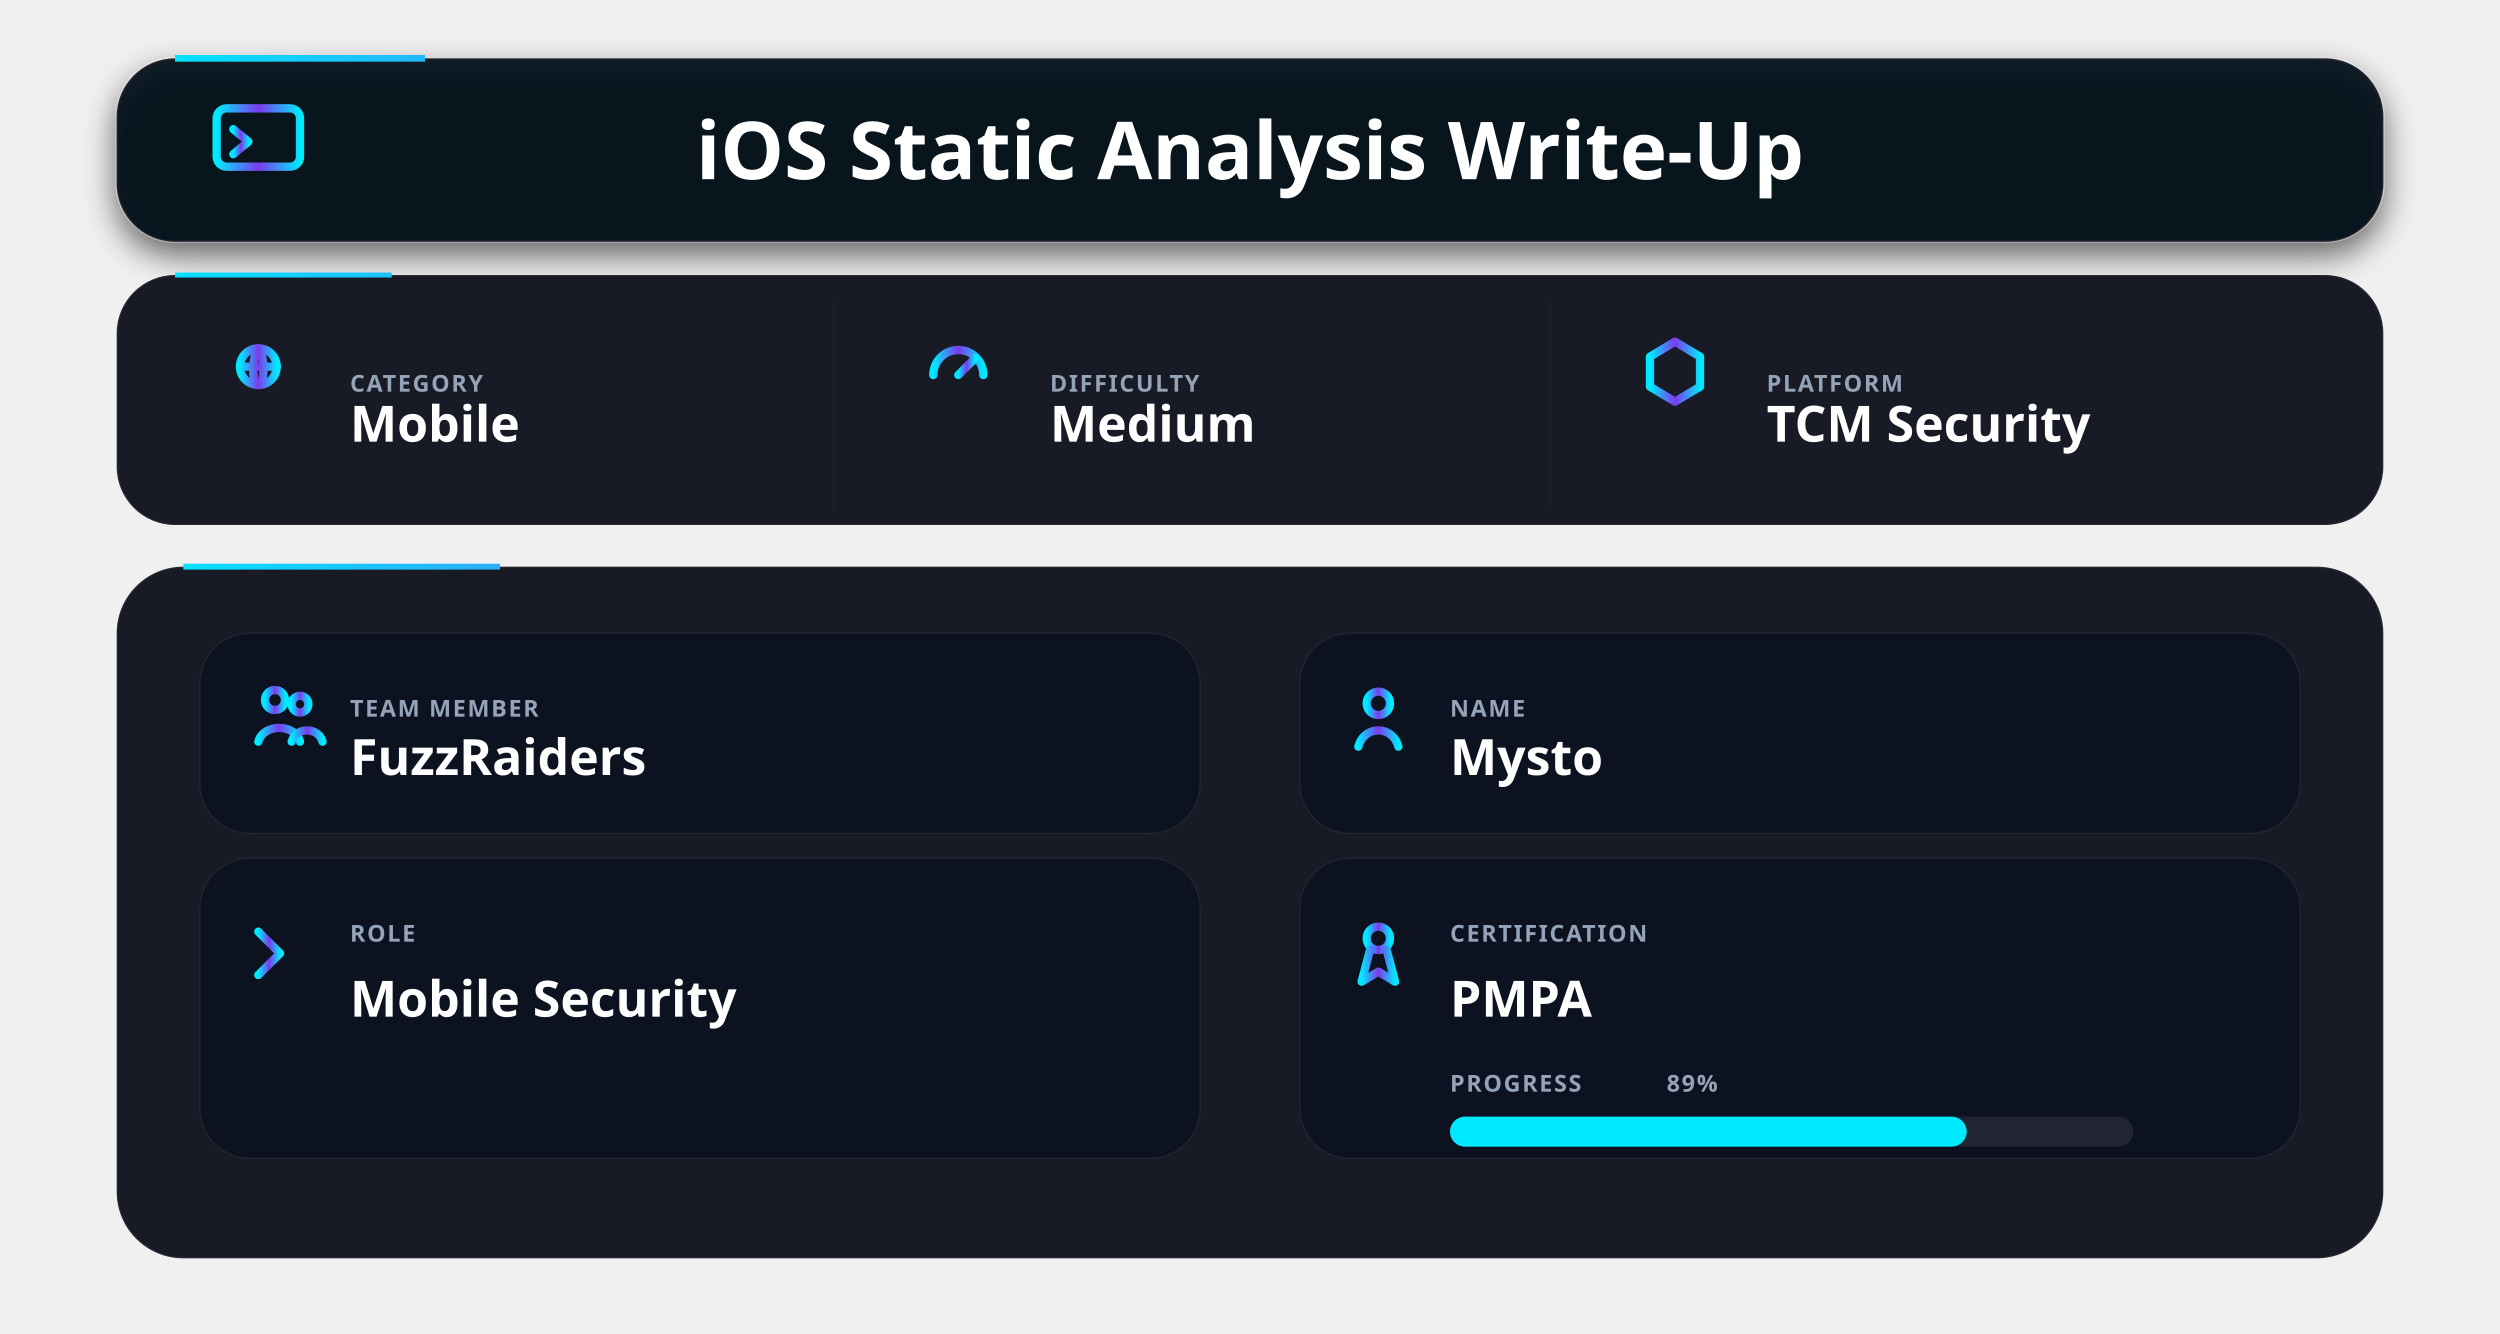
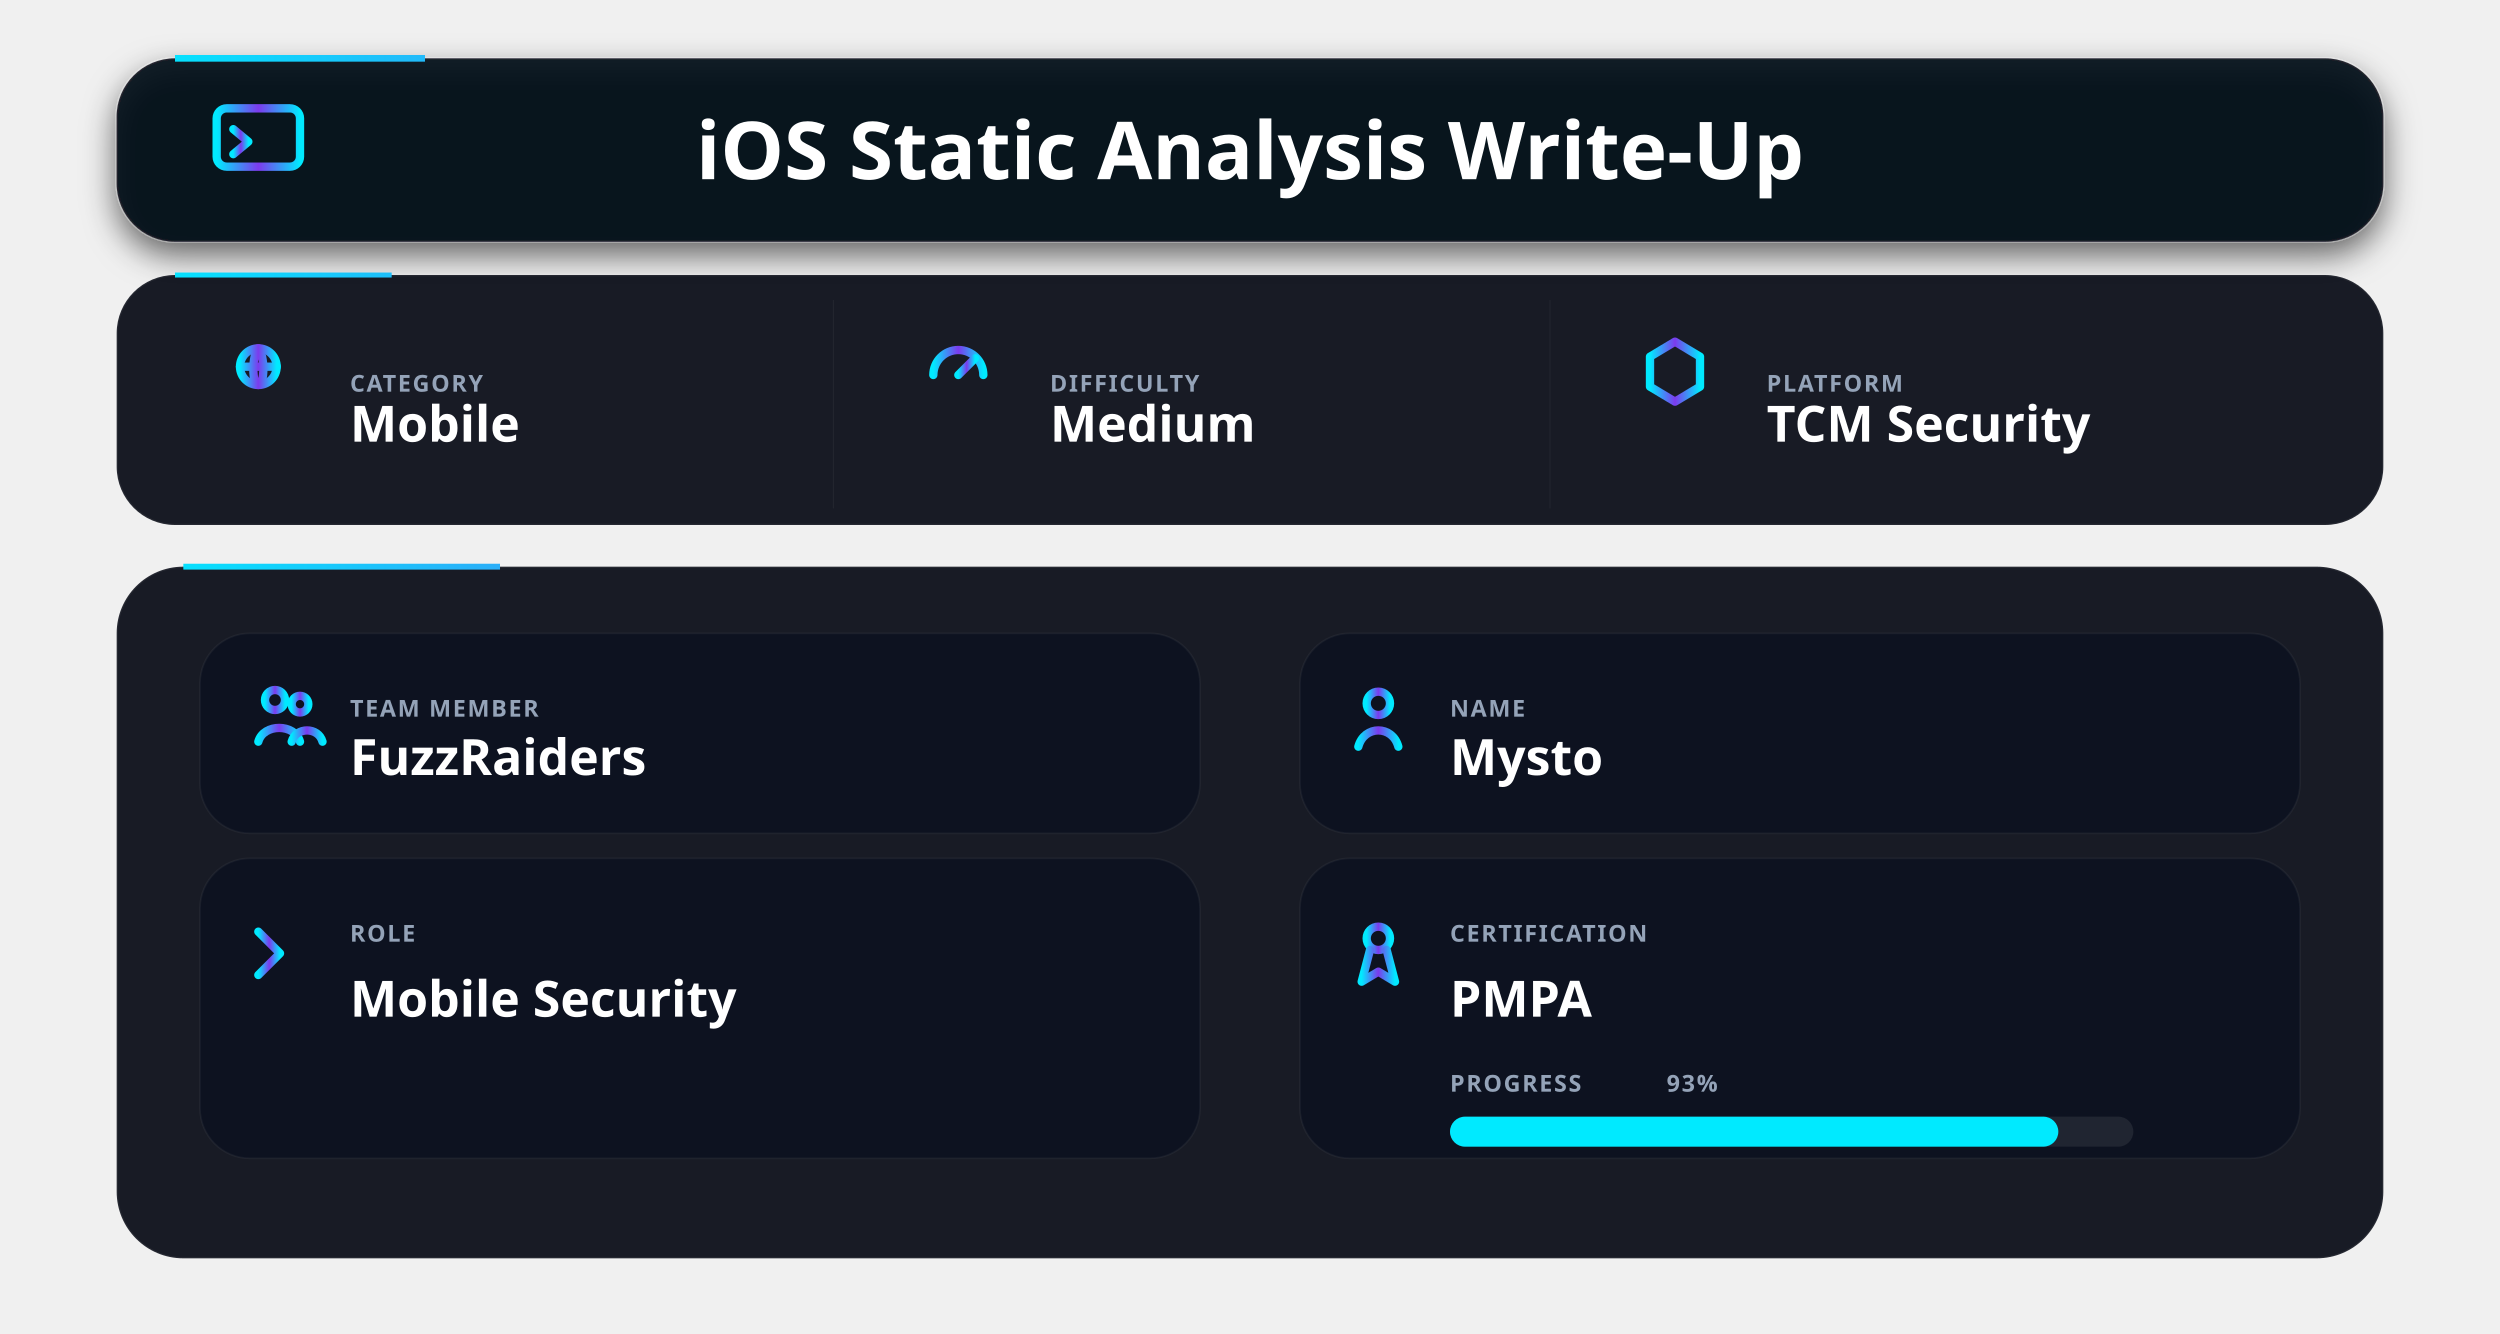
<svg xmlns="http://www.w3.org/2000/svg" width="3000" height="1600" viewBox="0 0 3000 1600">
  <defs>
    <linearGradient id="accent" x1="0" y1="0" x2="1" y2="0">
      <stop offset="0%" stop-color="#00eaff" />
      <stop offset="50%" stop-color="#7c3aed" />
      <stop offset="100%" stop-color="#00eaff" />
      <animate attributeName="x1" values="0;1;0" dur="7s" repeatCount="indefinite" />
      <animate attributeName="x2" values="1;0;1" dur="7s" repeatCount="indefinite" />
    </linearGradient>
    <linearGradient id="progressGrad" x1="-600" y1="0" x2="600" y2="0" gradientUnits="userSpaceOnUse">
      <stop offset="0%" stop-color="#7c3aed" />
      <stop offset="100%" stop-color="#00eaff" />
      <animate attributeName="x1" values="-600;600" dur="3s" repeatCount="indefinite" />
      <animate attributeName="x2" values="600;1800" dur="3s" repeatCount="indefinite" />
    </linearGradient>
    <filter id="shadow" x="-30%" y="-30%" width="160%" height="160%">
      <feDropShadow dx="0" dy="16" stdDeviation="20" flood-color="#000" flood-opacity="0.65" />
    </filter>
    <style>
      .panel { fill:#060914; fill-opacity:0.92; stroke:#ffffff; stroke-opacity:0.06; stroke-width:3; }
      .box { fill:#0c1220; fill-opacity:0.88; stroke:#ffffff; stroke-opacity:0.05; stroke-width:2; }

      .title { font:900 96px ui-monospace; fill:#ffffff; }
      .label { font:900 28px ui-monospace; fill:#94a3b8; letter-spacing:2px; }
      .value { font:900 60px ui-monospace; fill:#ffffff; }

      .icon { fill:none; stroke:url(#accent); stroke-width:10; stroke-linecap:round; stroke-linejoin:round; }
    </style>
  </defs>
  <g filter="url(#shadow)">
    <rect x="140" y="70" width="2720" height="220" rx="70" class="panel" />
  </g>
  <rect x="140" y="70" width="2720" height="220" rx="70" fill="none" stroke="url(#accent)" stroke-width="8" stroke-dasharray="300 9000">
    <animate attributeName="stroke-dashoffset" values="0;-9300" dur="3.2s" repeatCount="indefinite" />
  </rect>
  <g transform="translate(260,130)">
    <rect x="0" y="0" width="100" height="70" rx="12" class="icon" />
    <path d="M20 25l18 15-18 15" class="icon" />
    <path d="M50 50h25" class="icon" />
  </g>
  <text x="1500" y="215" text-anchor="middle" class="title">
  iOS Static Analysis Write-Up
  </text>
  <rect x="140" y="330" width="2720" height="300" rx="70" class="panel" />
  <rect x="140" y="330" width="2720" height="300" rx="70" fill="none" stroke="url(#accent)" stroke-width="6" stroke-dasharray="260 8500">
    <animate attributeName="stroke-dashoffset" values="0;-8760" dur="4s" repeatCount="indefinite" />
  </rect>
  <line x1="1000" y1="360" x2="1000" y2="610" stroke="#ffffff" stroke-opacity="0.06" />
  <line x1="1860" y1="360" x2="1860" y2="610" stroke="#ffffff" stroke-opacity="0.06" />
  <g transform="translate(280,410)">
    <circle cx="30" cy="30" r="22" class="icon" />
    <path d="M8 30h44M30 8c8 8 8 44 0 44M30 8c-8 8-8 44 0 44" class="icon" />
  </g>
  <text x="420" y="470" class="label">CATEGORY</text>
  <text x="420" y="530" class="value">Mobile</text>
  <g transform="translate(1120,410)">
    <path d="M0 40a30 30 0 0 1 60 0" class="icon" />
    <path d="M30 40l20-20" class="icon" />
  </g>
  <text x="1260" y="470" class="label">DIFFICULTY</text>
  <text x="1260" y="530" class="value">Medium</text>
  <g transform="translate(1980,410)">
    <path d="M30 0l30 18v36L30 72 0 54V18z" class="icon" />
  </g>
  <text x="2120" y="470" class="label">PLATFORM</text>
  <text x="2120" y="530" class="value">TCM Security</text>
  <rect x="140" y="680" width="2720" height="830" rx="80" class="panel" />
  <rect x="140" y="680" width="2720" height="830" rx="80" fill="none" stroke="url(#accent)" stroke-width="7" stroke-dasharray="380 13000">
    <animate attributeName="stroke-dashoffset" values="0;-13400" dur="5s" repeatCount="indefinite" />
  </rect>
  <rect x="240" y="760" width="1200" height="240" rx="60" class="box" />
  <rect x="1560" y="760" width="1200" height="240" rx="60" class="box" />
  <rect x="240" y="1030" width="1200" height="360" rx="60" class="box" />
  <rect x="1560" y="1030" width="1200" height="360" rx="60" class="box" />
  <g transform="translate(300,820)">
    <circle cx="30" cy="20" r="12" class="icon" />
    <circle cx="60" cy="25" r="10" class="icon" />
    <path d="M10 70c6-22 44-22 50 0" class="icon" />
    <path d="M50 70c5-18 32-18 37 0" class="icon" />
  </g>
  <text x="420" y="860" class="label">TEAM MEMBER</text>
  <text x="420" y="930" class="value">FuzzRaiders</text>
  <g transform="translate(1620,820)">
    <circle cx="34" cy="24" r="14" class="icon" />
    <path d="M10 76c7-26 41-26 48 0" class="icon" />
  </g>
  <text x="1740" y="860" class="label">NAME</text>
  <text x="1740" y="930" class="value">Mysto</text>
  <g transform="translate(300,1100)">
    <path d="M10 18l26 26-26 26" class="icon" />
    <path d="M46 70h46" class="icon" />
  </g>
  <text x="420" y="1130" class="label">ROLE</text>
  <text x="420" y="1220" class="value">Mobile Security</text>
  <g transform="translate(1620,1100)">
    <circle cx="34" cy="26" r="14" class="icon" />
    <path d="M24 40l-10 38 20-12 20 12-10-38" class="icon" />
  </g>
  <text x="1740" y="1130" class="label">CERTIFICATION</text>
  <text x="1740" y="1220" class="value">PMPA</text>
  <text x="1740" y="1310" class="label">PROGRESS</text>
-   <text x="2000" y="1310" class="label">89%</text>
+   <text x="2000" y="1310" class="label">93%</text>
  <rect x="1740" y="1340" width="820" height="36" rx="18" fill="#ffffff" fill-opacity="0.08" />
-   <rect x="1740" y="1340" width="620" height="36" rx="18" fill="url(#progressGrad)">
+   <rect x="1740" y="1340" width="730" height="36" rx="18" fill="url(#progressGrad)">
    <animate attributeName="fill-opacity" values="0.6;1;0.6" dur="2s" repeatCount="indefinite" />
  </rect>
</svg>
